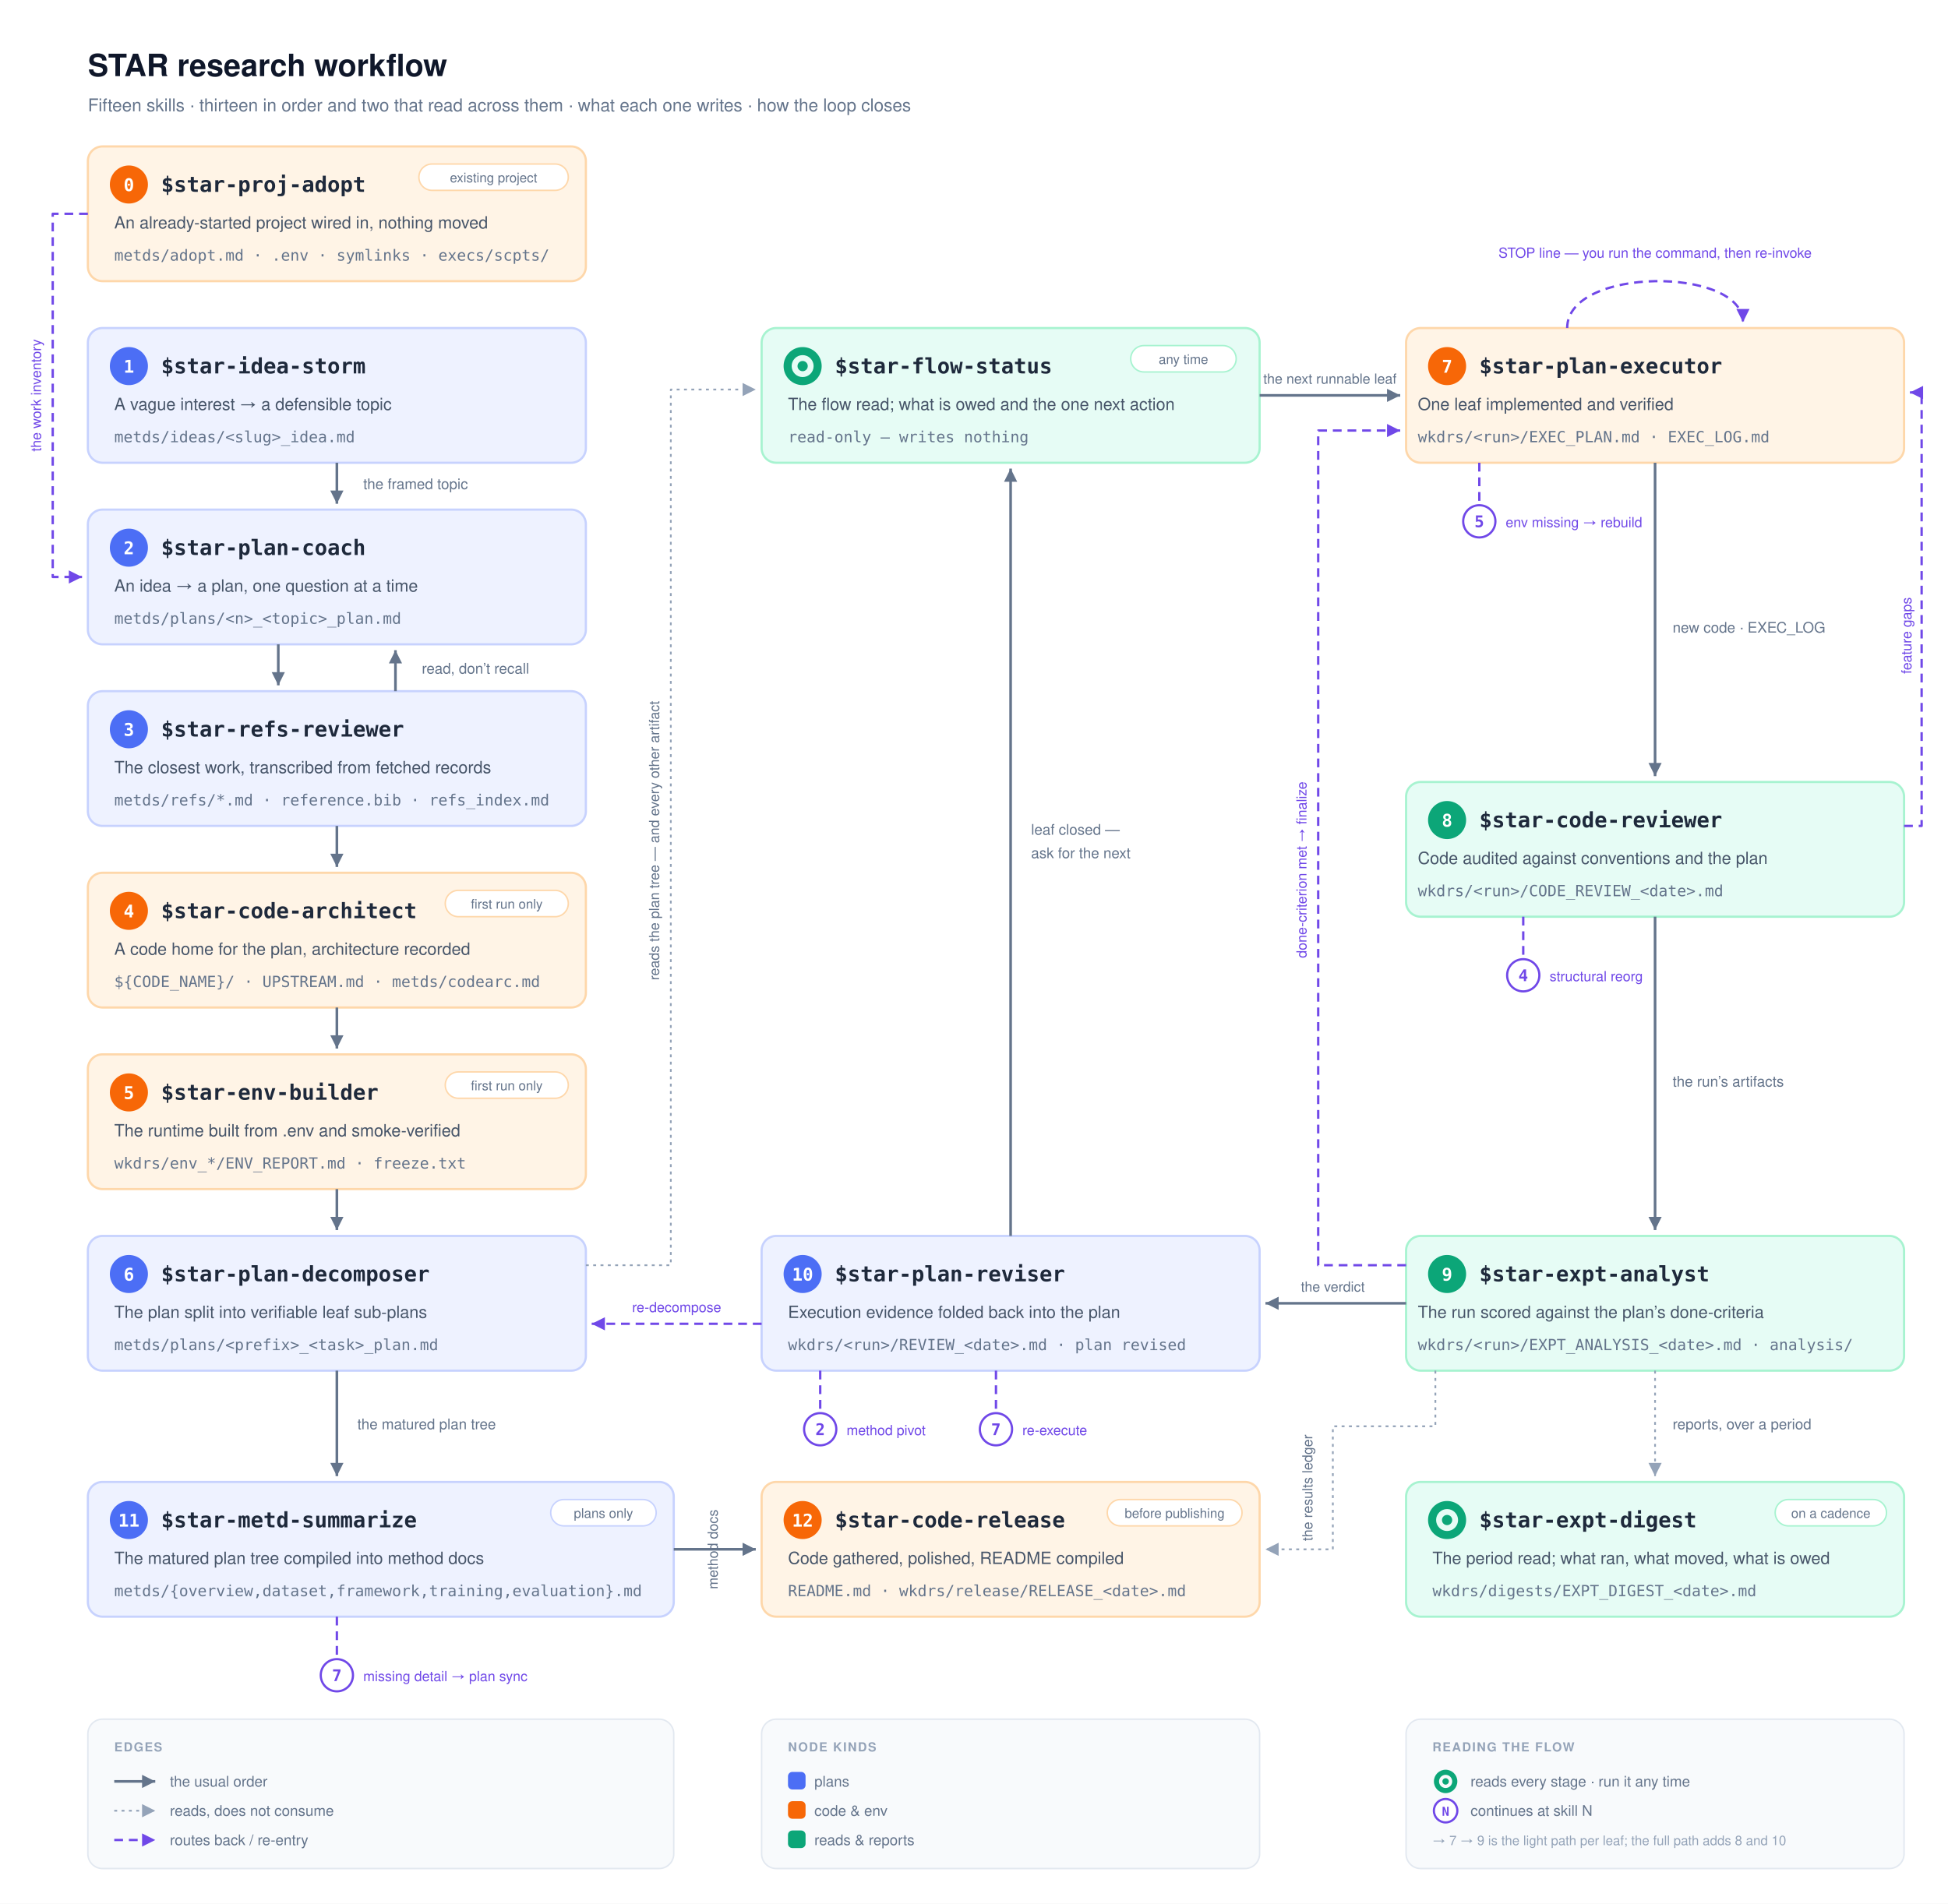
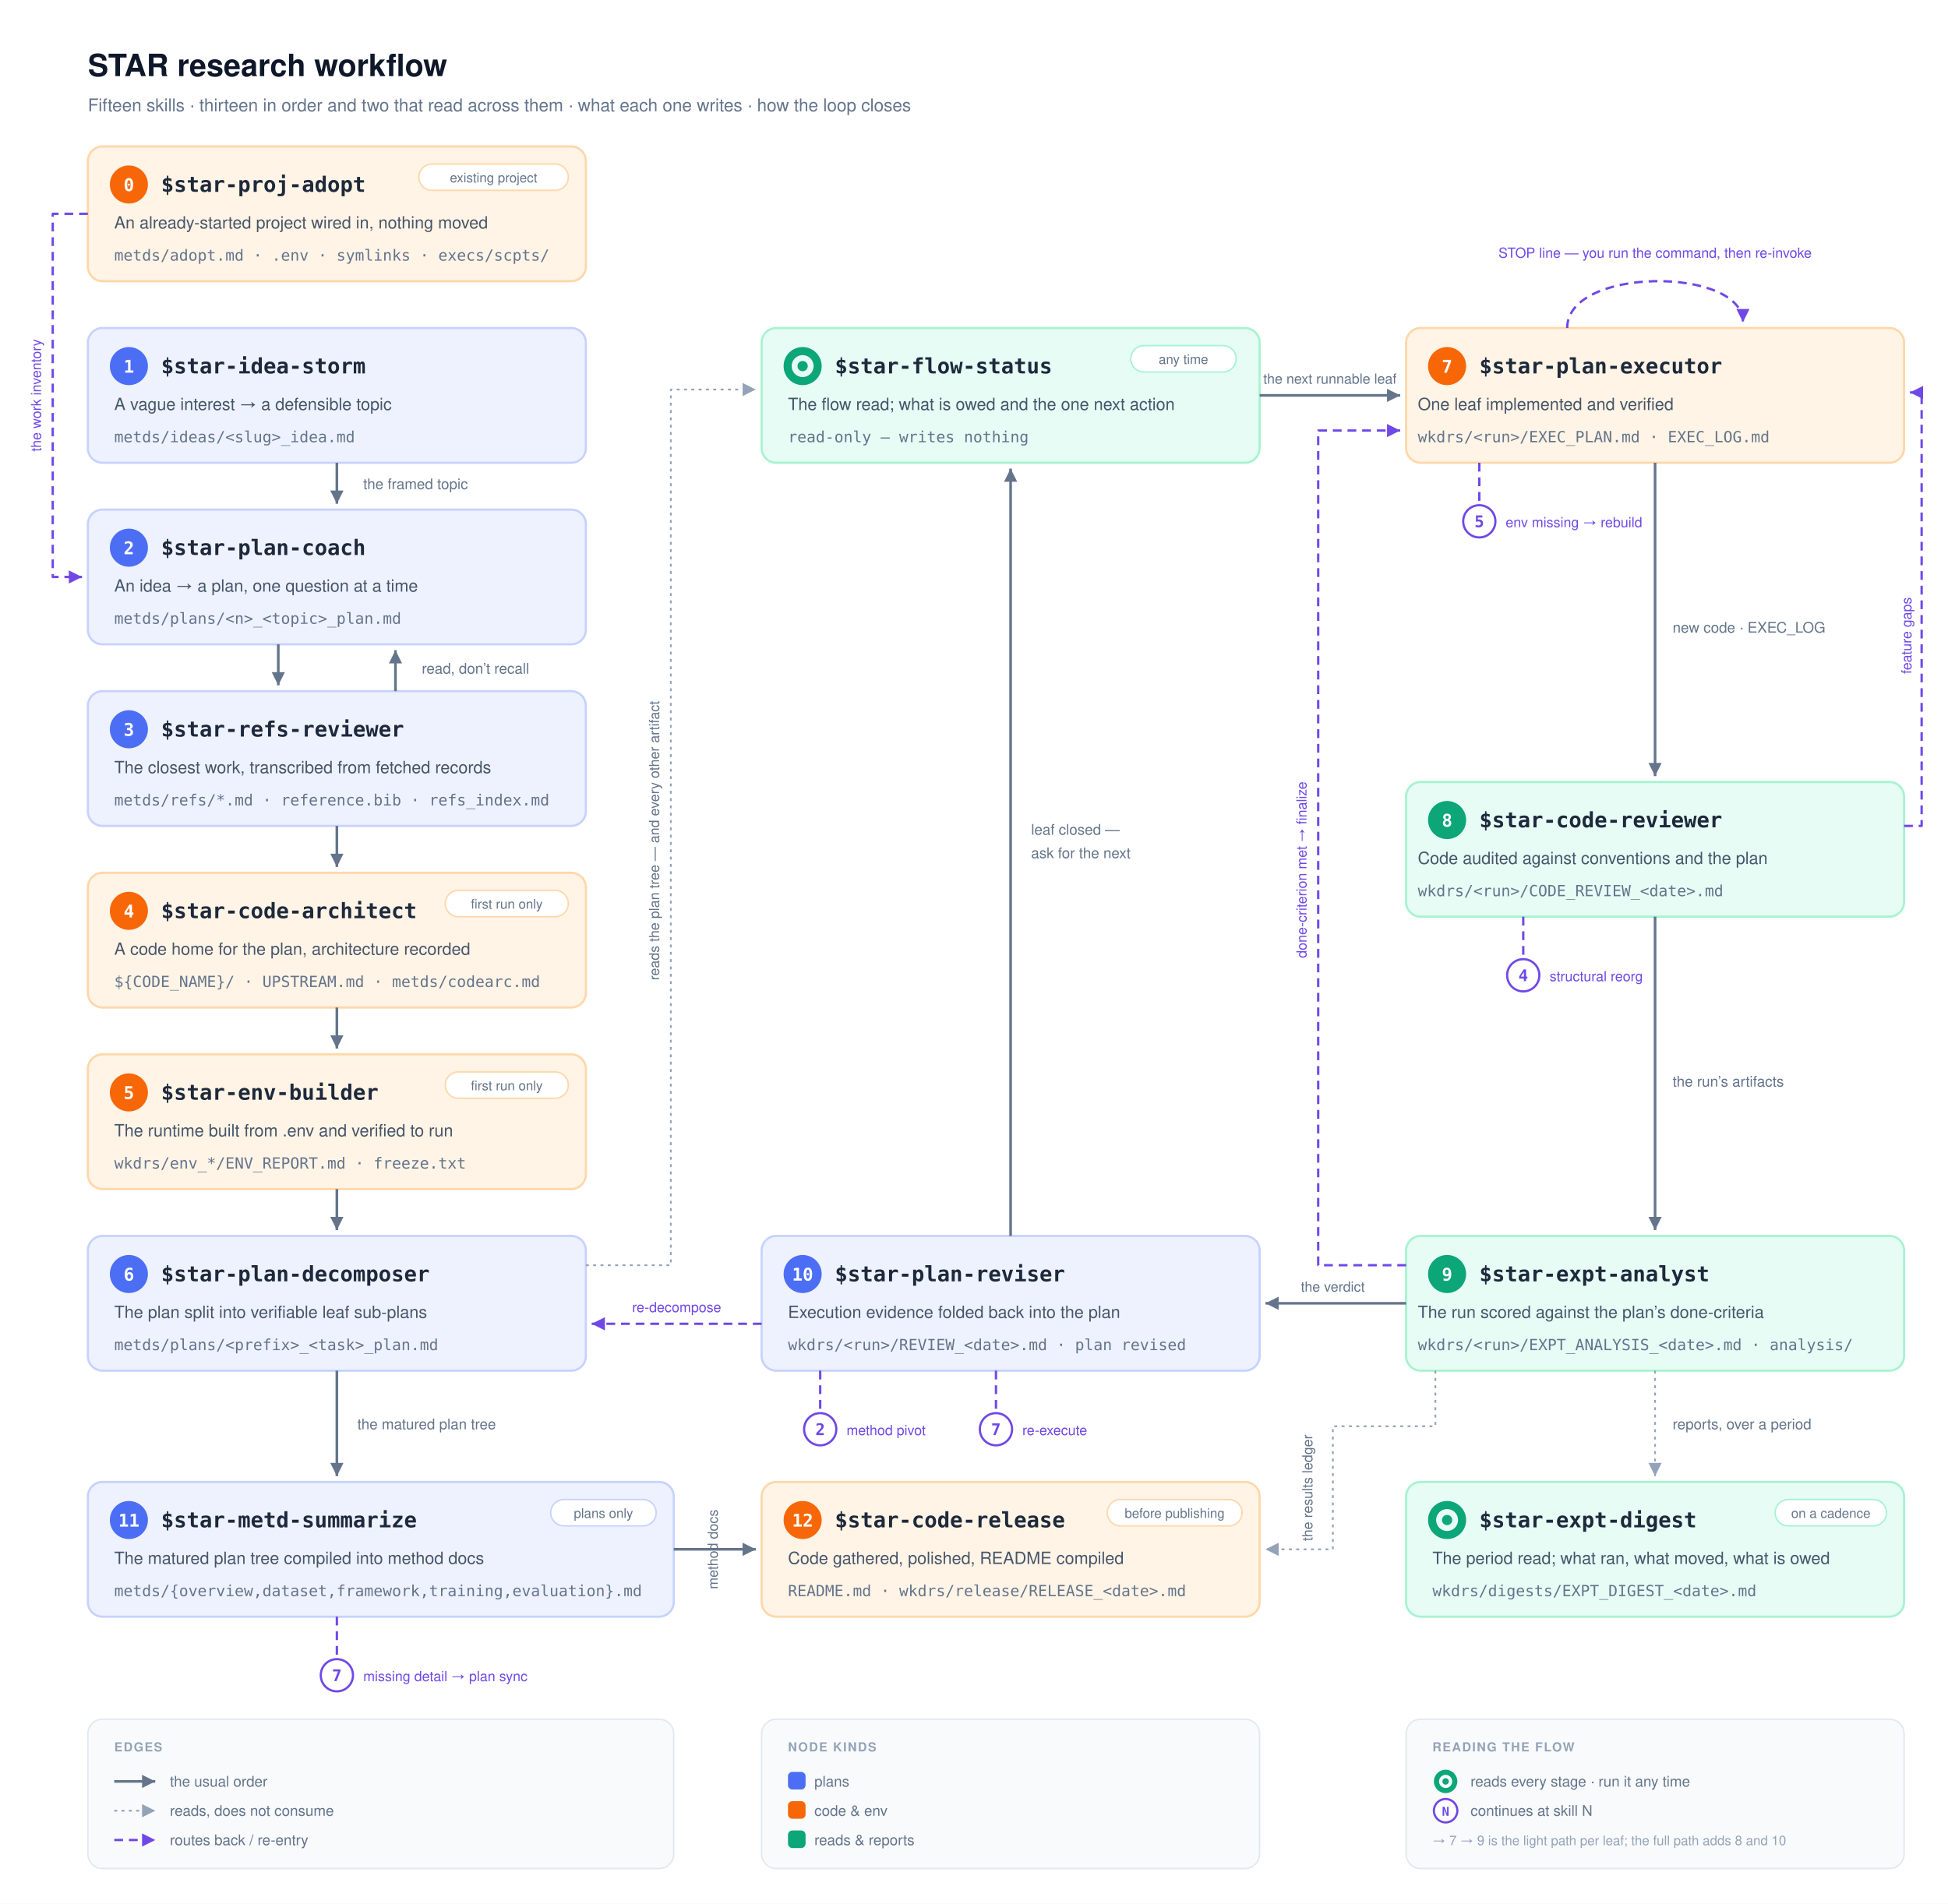
<svg xmlns="http://www.w3.org/2000/svg" viewBox="0 0 1330 1300" width="1330" height="1300" font-family="-apple-system, BlinkMacSystemFont, 'Segoe UI', Helvetica, Arial, sans-serif">
  <defs>
    <style>
      .nt { font-family: Menlo, ui-monospace, SFMono-Regular, Consolas, monospace; font-size: 14.5px; font-weight: 600; fill: #1e293b; }
      .np { font-size: 11.5px; fill: #475569; }
      .no { font-family: Menlo, ui-monospace, SFMono-Regular, Consolas, monospace; font-size: 10.5px; fill: #64748b; }
      .bn { font-family: Menlo, ui-monospace, SFMono-Regular, Consolas, monospace; font-size: 12px; font-weight: 700; fill: #ffffff; text-anchor: middle; }
      .tag { font-size: 9px; fill: #64748b; text-anchor: middle; }
      .el { font-size: 10px; fill: #64748b; }
      .elc { font-size: 9.5px; fill: #64748b; text-anchor: middle; }
      .lv { font-size: 9.5px; fill: #7048e8; }
      .lvc { font-size: 9.5px; fill: #7048e8; text-anchor: middle; }
      .spine { fill: none; stroke: #64748b; stroke-width: 1.8; stroke-linejoin: round; }
      .loop { fill: none; stroke: #7048e8; stroke-width: 1.6; stroke-dasharray: 6 4; stroke-linejoin: round; }
      .stub { fill: none; stroke: #7048e8; stroke-width: 1.6; stroke-dasharray: 6 4; }
      .read { fill: none; stroke: #94a3b8; stroke-width: 1.2; stroke-dasharray: 2 3; stroke-linejoin: round; }
      .ah { fill: #64748b; }
      .ahr { fill: #94a3b8; }
      .ahv { fill: #7048e8; }
      .jn { font-family: Menlo, ui-monospace, SFMono-Regular, Consolas, monospace; font-size: 11px; font-weight: 700; fill: #7048e8; text-anchor: middle; }
      .lh { font-size: 8.5px; font-weight: 700; fill: #94a3b8; letter-spacing: 0.09em; }
      .ef { font-size: 9px; fill: #94a3b8; }
    </style>
  </defs>
  <rect x="0" y="0" width="1330" height="1300" fill="#ffffff" />
  <text x="60" y="52" font-size="21" font-weight="700" fill="#0f172a">STAR research workflow</text>
  <text x="60" y="76" font-size="12" fill="#64748b">Fifteen skills · thirteen in order and two that read across them · what each one writes · how the loop closes</text>
  <rect x="60" y="100" width="340" height="92" rx="10" fill="#fff4e6" stroke="#fed7aa" stroke-width="1.5" />
  <circle cx="88" cy="126" r="13" fill="#f76707" />
  <text class="bn" x="88" y="130.5">0</text>
  <text class="nt" x="110" y="131">$star-proj-adopt</text>
  <rect x="286" y="112" width="102" height="18" rx="9" fill="#ffffff" stroke="#fed7aa" />
  <text class="tag" x="337" y="124.5">existing project</text>
  <text class="np" x="78" y="156">An already-started project wired in, nothing moved</text>
  <text class="no" x="78" y="178">metds/adopt.md · .env · symlinks · execs/scpts/</text>
  <path class="loop" d="M60,146 L36,146 L36,394 L56,394" />
  <path class="ahv" d="M56,394 L47,389.5 L47,398.5 Z" />
  <text class="lvc" x="28" y="270" transform="rotate(-90 28 270)">the work inventory</text>
  <g transform="translate(0,124)">
    <rect x="60" y="100" width="340" height="92" rx="10" fill="#eef2ff" stroke="#c7d2fe" stroke-width="1.5" />
    <circle cx="88" cy="126" r="13" fill="#4c6ef5" />
    <text class="bn" x="88" y="130.5">1</text>
    <text class="nt" x="110" y="131">$star-idea-storm</text>
    <text class="np" x="78" y="156">A vague interest → a defensible topic</text>
    <text class="no" x="78" y="178">metds/ideas/&lt;slug&gt;_idea.md</text>
    <rect x="60" y="224" width="340" height="92" rx="10" fill="#eef2ff" stroke="#c7d2fe" stroke-width="1.5" />
    <circle cx="88" cy="250" r="13" fill="#4c6ef5" />
    <text class="bn" x="88" y="254.5">2</text>
    <text class="nt" x="110" y="255">$star-plan-coach</text>
    <text class="np" x="78" y="280">An idea → a plan, one question at a time</text>
    <text class="no" x="78" y="302">metds/plans/&lt;n&gt;_&lt;topic&gt;_plan.md</text>
    <rect x="60" y="348" width="340" height="92" rx="10" fill="#eef2ff" stroke="#c7d2fe" stroke-width="1.5" />
    <circle cx="88" cy="374" r="13" fill="#4c6ef5" />
    <text class="bn" x="88" y="378.5">3</text>
    <text class="nt" x="110" y="379">$star-refs-reviewer</text>
    <text class="np" x="78" y="404">The closest work, transcribed from fetched records</text>
    <text class="no" x="78" y="426">metds/refs/*.md · reference.bib · refs_index.md</text>
    <rect x="60" y="472" width="340" height="92" rx="10" fill="#fff4e6" stroke="#fed7aa" stroke-width="1.5" />
    <circle cx="88" cy="498" r="13" fill="#f76707" />
    <text class="bn" x="88" y="502.5">4</text>
    <text class="nt" x="110" y="503">$star-code-architect</text>
    <rect x="304" y="484" width="84" height="18" rx="9" fill="#ffffff" stroke="#fed7aa" />
    <text class="tag" x="346" y="496.5">first run only</text>
    <text class="np" x="78" y="528">A code home for the plan, architecture recorded</text>
    <text class="no" x="78" y="550">${CODE_NAME}/ · UPSTREAM.md · metds/codearc.md</text>
    <rect x="60" y="596" width="340" height="92" rx="10" fill="#fff4e6" stroke="#fed7aa" stroke-width="1.5" />
    <circle cx="88" cy="622" r="13" fill="#f76707" />
    <text class="bn" x="88" y="626.5">5</text>
    <text class="nt" x="110" y="627">$star-env-builder</text>
    <rect x="304" y="608" width="84" height="18" rx="9" fill="#ffffff" stroke="#fed7aa" />
    <text class="tag" x="346" y="620.5">first run only</text>
-     <text class="np" x="78" y="652">The runtime built from .env and smoke-verified</text>
+     <text class="np" x="78" y="652">The runtime built from .env and verified to run</text>
    <text class="no" x="78" y="674">wkdrs/env_*/ENV_REPORT.md · freeze.txt</text>
    <rect x="60" y="720" width="340" height="92" rx="10" fill="#eef2ff" stroke="#c7d2fe" stroke-width="1.5" />
    <circle cx="88" cy="746" r="13" fill="#4c6ef5" />
    <text class="bn" x="88" y="750.5">6</text>
    <text class="nt" x="110" y="751">$star-plan-decomposer</text>
    <text class="np" x="78" y="776">The plan split into verifiable leaf sub-plans</text>
    <text class="no" x="78" y="798">metds/plans/&lt;prefix&gt;_&lt;task&gt;_plan.md</text>
    <rect x="520" y="100" width="340" height="92" rx="10" fill="#e6fcf5" stroke="#a7f3d0" stroke-width="1.5" />
    <circle cx="548" cy="126" r="13" fill="#0ca678" />
    <circle cx="548" cy="126" r="7.5" fill="#e6fcf5" />
    <circle cx="548" cy="126" r="3.5" fill="#0ca678" />
    <text class="nt" x="570" y="131">$star-flow-status</text>
    <rect x="772" y="112" width="72" height="18" rx="9" fill="#ffffff" stroke="#a7f3d0" />
    <text class="tag" x="808" y="124.5">any time</text>
    <text class="np" x="538" y="156">The flow read; what is owed and the one next action</text>
    <text class="no" x="538" y="178">read-only — writes nothing</text>
    <rect x="960" y="100" width="340" height="92" rx="10" fill="#fff4e6" stroke="#fed7aa" stroke-width="1.5" />
    <circle cx="988" cy="126" r="13" fill="#f76707" />
    <text class="bn" x="988" y="130.5">7</text>
    <text class="nt" x="1010" y="131">$star-plan-executor</text>
    <text class="np" x="968" y="156">One leaf implemented and verified</text>
    <text class="no" x="968" y="178">wkdrs/&lt;run&gt;/EXEC_PLAN.md · EXEC_LOG.md</text>
    <rect x="960" y="410" width="340" height="92" rx="10" fill="#e6fcf5" stroke="#a7f3d0" stroke-width="1.5" />
    <circle cx="988" cy="436" r="13" fill="#0ca678" />
    <text class="bn" x="988" y="440.5">8</text>
    <text class="nt" x="1010" y="441">$star-code-reviewer</text>
    <text class="np" x="968" y="466">Code audited against conventions and the plan</text>
    <text class="no" x="968" y="488">wkdrs/&lt;run&gt;/CODE_REVIEW_&lt;date&gt;.md</text>
    <rect x="960" y="720" width="340" height="92" rx="10" fill="#e6fcf5" stroke="#a7f3d0" stroke-width="1.5" />
    <circle cx="988" cy="746" r="13" fill="#0ca678" />
    <text class="bn" x="988" y="750.5">9</text>
    <text class="nt" x="1010" y="751">$star-expt-analyst</text>
    <text class="np" x="968" y="776">The run scored against the plan’s done-criteria</text>
    <text class="no" x="968" y="798">wkdrs/&lt;run&gt;/EXPT_ANALYSIS_&lt;date&gt;.md · analysis/</text>
    <rect x="960" y="888" width="340" height="92" rx="10" fill="#e6fcf5" stroke="#a7f3d0" stroke-width="1.5" />
    <circle cx="988" cy="914" r="13" fill="#0ca678" />
    <circle cx="988" cy="914" r="7.5" fill="#e6fcf5" />
    <circle cx="988" cy="914" r="3.5" fill="#0ca678" />
    <text class="nt" x="1010" y="919">$star-expt-digest</text>
    <rect x="1212" y="900" width="76" height="18" rx="9" fill="#ffffff" stroke="#a7f3d0" />
    <text class="tag" x="1250" y="912.5">on a cadence</text>
    <text class="np" x="978" y="944">The period read; what ran, what moved, what is owed</text>
    <text class="no" x="978" y="966">wkdrs/digests/EXPT_DIGEST_&lt;date&gt;.md</text>
    <path class="read" d="M1130,812 L1130,884" />
    <path class="ahr" d="M1130,884 L1125.5,875 L1134.5,875 Z" />
    <text class="el" x="1142" y="852">reports, over a period</text>
    <rect x="520" y="720" width="340" height="92" rx="10" fill="#eef2ff" stroke="#c7d2fe" stroke-width="1.5" />
    <circle cx="548" cy="746" r="13" fill="#4c6ef5" />
    <text class="bn" x="548" y="750.5">10</text>
    <text class="nt" x="570" y="751">$star-plan-reviser</text>
    <text class="np" x="538" y="776">Execution evidence folded back into the plan</text>
    <text class="no" x="538" y="798">wkdrs/&lt;run&gt;/REVIEW_&lt;date&gt;.md · plan revised</text>
    <rect x="60" y="888" width="400" height="92" rx="10" fill="#eef2ff" stroke="#c7d2fe" stroke-width="1.5" />
    <circle cx="88" cy="914" r="13" fill="#4c6ef5" />
    <text class="bn" x="88" y="918.5">11</text>
    <text class="nt" x="110" y="919">$star-metd-summarize</text>
    <rect x="376" y="900" width="72" height="18" rx="9" fill="#ffffff" stroke="#c7d2fe" />
    <text class="tag" x="412" y="912.5">plans only</text>
    <text class="np" x="78" y="944">The matured plan tree compiled into method docs</text>
    <text class="no" x="78" y="966">metds/{overview,dataset,framework,training,evaluation}.md</text>
    <rect x="520" y="888" width="340" height="92" rx="10" fill="#fff4e6" stroke="#fed7aa" stroke-width="1.5" />
    <circle cx="548" cy="914" r="13" fill="#f76707" />
    <text class="bn" x="548" y="918.5">12</text>
    <text class="nt" x="570" y="919">$star-code-release</text>
    <rect x="756" y="900" width="92" height="18" rx="9" fill="#ffffff" stroke="#fed7aa" />
    <text class="tag" x="802" y="912.5">before publishing</text>
    <text class="np" x="538" y="944">Code gathered, polished, README compiled</text>
    <text class="no" x="538" y="966">README.md · wkdrs/release/RELEASE_&lt;date&gt;.md</text>
    <path class="spine" d="M230,192 L230,220" />
    <path class="ah" d="M230,220 L225.5,211 L234.5,211 Z" />
    <text class="el" x="248" y="210">the framed topic</text>
    <path class="spine" d="M190,316 L190,344" />
    <path class="ah" d="M190,344 L185.5,335 L194.5,335 Z" />
    <path class="spine" d="M270,348 L270,320" />
    <path class="ah" d="M270,320 L265.5,329 L274.5,329 Z" />
    <text class="el" x="288" y="336">read, don’t recall</text>
    <path class="spine" d="M230,440 L230,468" />
    <path class="ah" d="M230,468 L225.5,459 L234.5,459 Z" />
    <path class="spine" d="M230,564 L230,592" />
    <path class="ah" d="M230,592 L225.5,583 L234.5,583 Z" />
    <path class="spine" d="M230,688 L230,716" />
    <path class="ah" d="M230,716 L225.5,707 L234.5,707 Z" />
    <path class="read" d="M400,740 L458,740 L458,142 L516,142" />
    <path class="ahr" d="M516,142 L507,137.5 L507,146.5 Z" />
    <text class="elc" x="450" y="450" transform="rotate(-90 450 450)">reads the plan tree — and every other artifact</text>
    <path class="spine" d="M860,146 L956,146" />
    <path class="ah" d="M956,146 L947,141.5 L947,150.5 Z" />
    <text class="elc" x="908" y="138">the next runnable leaf</text>
    <path class="spine" d="M1130,192 L1130,406" />
    <path class="ah" d="M1130,406 L1125.5,397 L1134.5,397 Z" />
    <text class="el" x="1142" y="308">new code · EXEC_LOG</text>
    <path class="spine" d="M1130,502 L1130,716" />
    <path class="ah" d="M1130,716 L1125.5,707 L1134.5,707 Z" />
    <text class="el" x="1142" y="618">the run’s artifacts</text>
    <path class="spine" d="M960,766 L864,766" />
    <path class="ah" d="M864,766 L873,761.5 L873,770.5 Z" />
    <text class="elc" x="910" y="758">the verdict</text>
    <path class="spine" d="M690,720 L690,196" />
    <path class="ah" d="M690,196 L685.5,205 L694.5,205 Z" />
    <text class="el" x="704" y="446">leaf closed —</text>
    <text class="el" x="704" y="462">ask for the next</text>
    <path class="spine" d="M230,812 L230,884" />
    <path class="ah" d="M230,884 L225.5,875 L234.5,875 Z" />
    <text class="el" x="244" y="852">the matured plan tree</text>
    <path class="spine" d="M460,934 L516,934" />
    <path class="ah" d="M516,934 L507,929.5 L507,938.5 Z" />
    <text class="elc" x="490" y="934" transform="rotate(-90 490 934)">method docs</text>
    <path class="read" d="M980,812 L980,850 L910,850 L910,934 L864,934" />
    <path class="ahr" d="M864,934 L873,929.5 L873,938.5 Z" />
    <text class="elc" x="896" y="892" transform="rotate(-90 896 892)">the results ledger</text>
    <path class="loop" d="M520,780 L404,780" />
    <path class="ahv" d="M404,780 L413,775.5 L413,784.5 Z" />
    <text class="lvc" x="462" y="772">re-decompose</text>
    <path class="loop" d="M960,740 L900,740 L900,170 L956,170" />
    <path class="ahv" d="M956,170 L947,165.5 L947,174.5 Z" />
    <text class="lvc" x="892" y="470" transform="rotate(-90 892 470)">done-criterion met → finalize</text>
    <path class="loop" d="M1300,440 L1312,440 L1312,144 L1304,144" />
    <path class="ahv" d="M1304,144 L1313,139.5 L1313,148.5 Z" />
    <text class="lvc" x="1305" y="310" transform="rotate(-90 1305 310)">feature gaps</text>
    <path class="loop" d="M1070,100 C1070,58 1190,58 1190,96" />
    <path class="ahv" d="M1190,96 L1185.5,87 L1194.5,87 Z" />
    <text class="lvc" x="1130" y="52">STOP line — you run the command, then re-invoke</text>
    <path class="stub" d="M560,812 L560,838" />
    <circle cx="560" cy="852" r="11" fill="#ffffff" stroke="#7048e8" stroke-width="1.5" />
    <text class="jn" x="560" y="856">2</text>
    <text class="lv" x="578" y="856">method pivot</text>
    <path class="stub" d="M680,812 L680,838" />
    <circle cx="680" cy="852" r="11" fill="#ffffff" stroke="#7048e8" stroke-width="1.5" />
    <text class="jn" x="680" y="856">7</text>
    <text class="lv" x="698" y="856">re-execute</text>
    <path class="stub" d="M1040,502 L1040,528" />
    <circle cx="1040" cy="542" r="11" fill="#ffffff" stroke="#7048e8" stroke-width="1.5" />
    <text class="jn" x="1040" y="546">4</text>
    <text class="lv" x="1058" y="546">structural reorg</text>
    <path class="stub" d="M1010,192 L1010,218" />
    <circle cx="1010" cy="232" r="11" fill="#ffffff" stroke="#7048e8" stroke-width="1.5" />
    <text class="jn" x="1010" y="236">5</text>
    <text class="lv" x="1028" y="236">env missing → rebuild</text>
    <path class="stub" d="M230,980 L230,1006" />
    <circle cx="230" cy="1020" r="11" fill="#ffffff" stroke="#7048e8" stroke-width="1.5" />
    <text class="jn" x="230" y="1024">7</text>
    <text class="lv" x="248" y="1024">missing detail → plan sync</text>
    <rect x="60" y="1050" width="400" height="102" rx="10" fill="#f8fafc" stroke="#e2e8f0" />
    <text class="lh" x="78" y="1072">EDGES</text>
    <path class="spine" d="M78,1092.5 L106,1092.5" />
    <path class="ah" d="M106,1092.5 L97,1088 L97,1097 Z" />
    <text class="el" x="116" y="1096">the usual order</text>
    <path class="read" d="M78,1112.5 L106,1112.5" />
    <path class="ahr" d="M106,1112.5 L97,1108 L97,1117 Z" />
    <text class="el" x="116" y="1116">reads, does not consume</text>
    <path class="loop" d="M78,1132.5 L106,1132.5" />
    <path class="ahv" d="M106,1132.5 L97,1128 L97,1137 Z" />
    <text class="el" x="116" y="1136">routes back / re-entry</text>
    <rect x="520" y="1050" width="340" height="102" rx="10" fill="#f8fafc" stroke="#e2e8f0" />
    <text class="lh" x="538" y="1072">NODE KINDS</text>
    <rect x="538" y="1086" width="12" height="12" rx="3" fill="#4c6ef5" />
    <text class="el" x="556" y="1096">plans</text>
    <rect x="538" y="1106" width="12" height="12" rx="3" fill="#f76707" />
    <text class="el" x="556" y="1116">code &amp; env</text>
    <rect x="538" y="1126" width="12" height="12" rx="3" fill="#0ca678" />
    <text class="el" x="556" y="1136">reads &amp; reports</text>
    <rect x="960" y="1050" width="340" height="102" rx="10" fill="#f8fafc" stroke="#e2e8f0" />
    <text class="lh" x="978" y="1072">READING THE FLOW</text>
    <circle cx="987" cy="1092.5" r="8" fill="#0ca678" />
    <circle cx="987" cy="1092.5" r="4.5" fill="#f8fafc" />
    <circle cx="987" cy="1092.5" r="2.2" fill="#0ca678" />
    <text class="el" x="1004" y="1096">reads every stage · run it any time</text>
    <circle cx="987" cy="1112.5" r="8" fill="#ffffff" stroke="#7048e8" stroke-width="1.5" />
    <text class="jn" x="987" y="1116" style="font-size:8.5px">N</text>
    <text class="el" x="1004" y="1116">continues at skill N</text>
    <text class="ef" x="978" y="1136">→ 7 → 9 is the light path per leaf; the full path adds 8 and 10</text>
  </g>
</svg>
